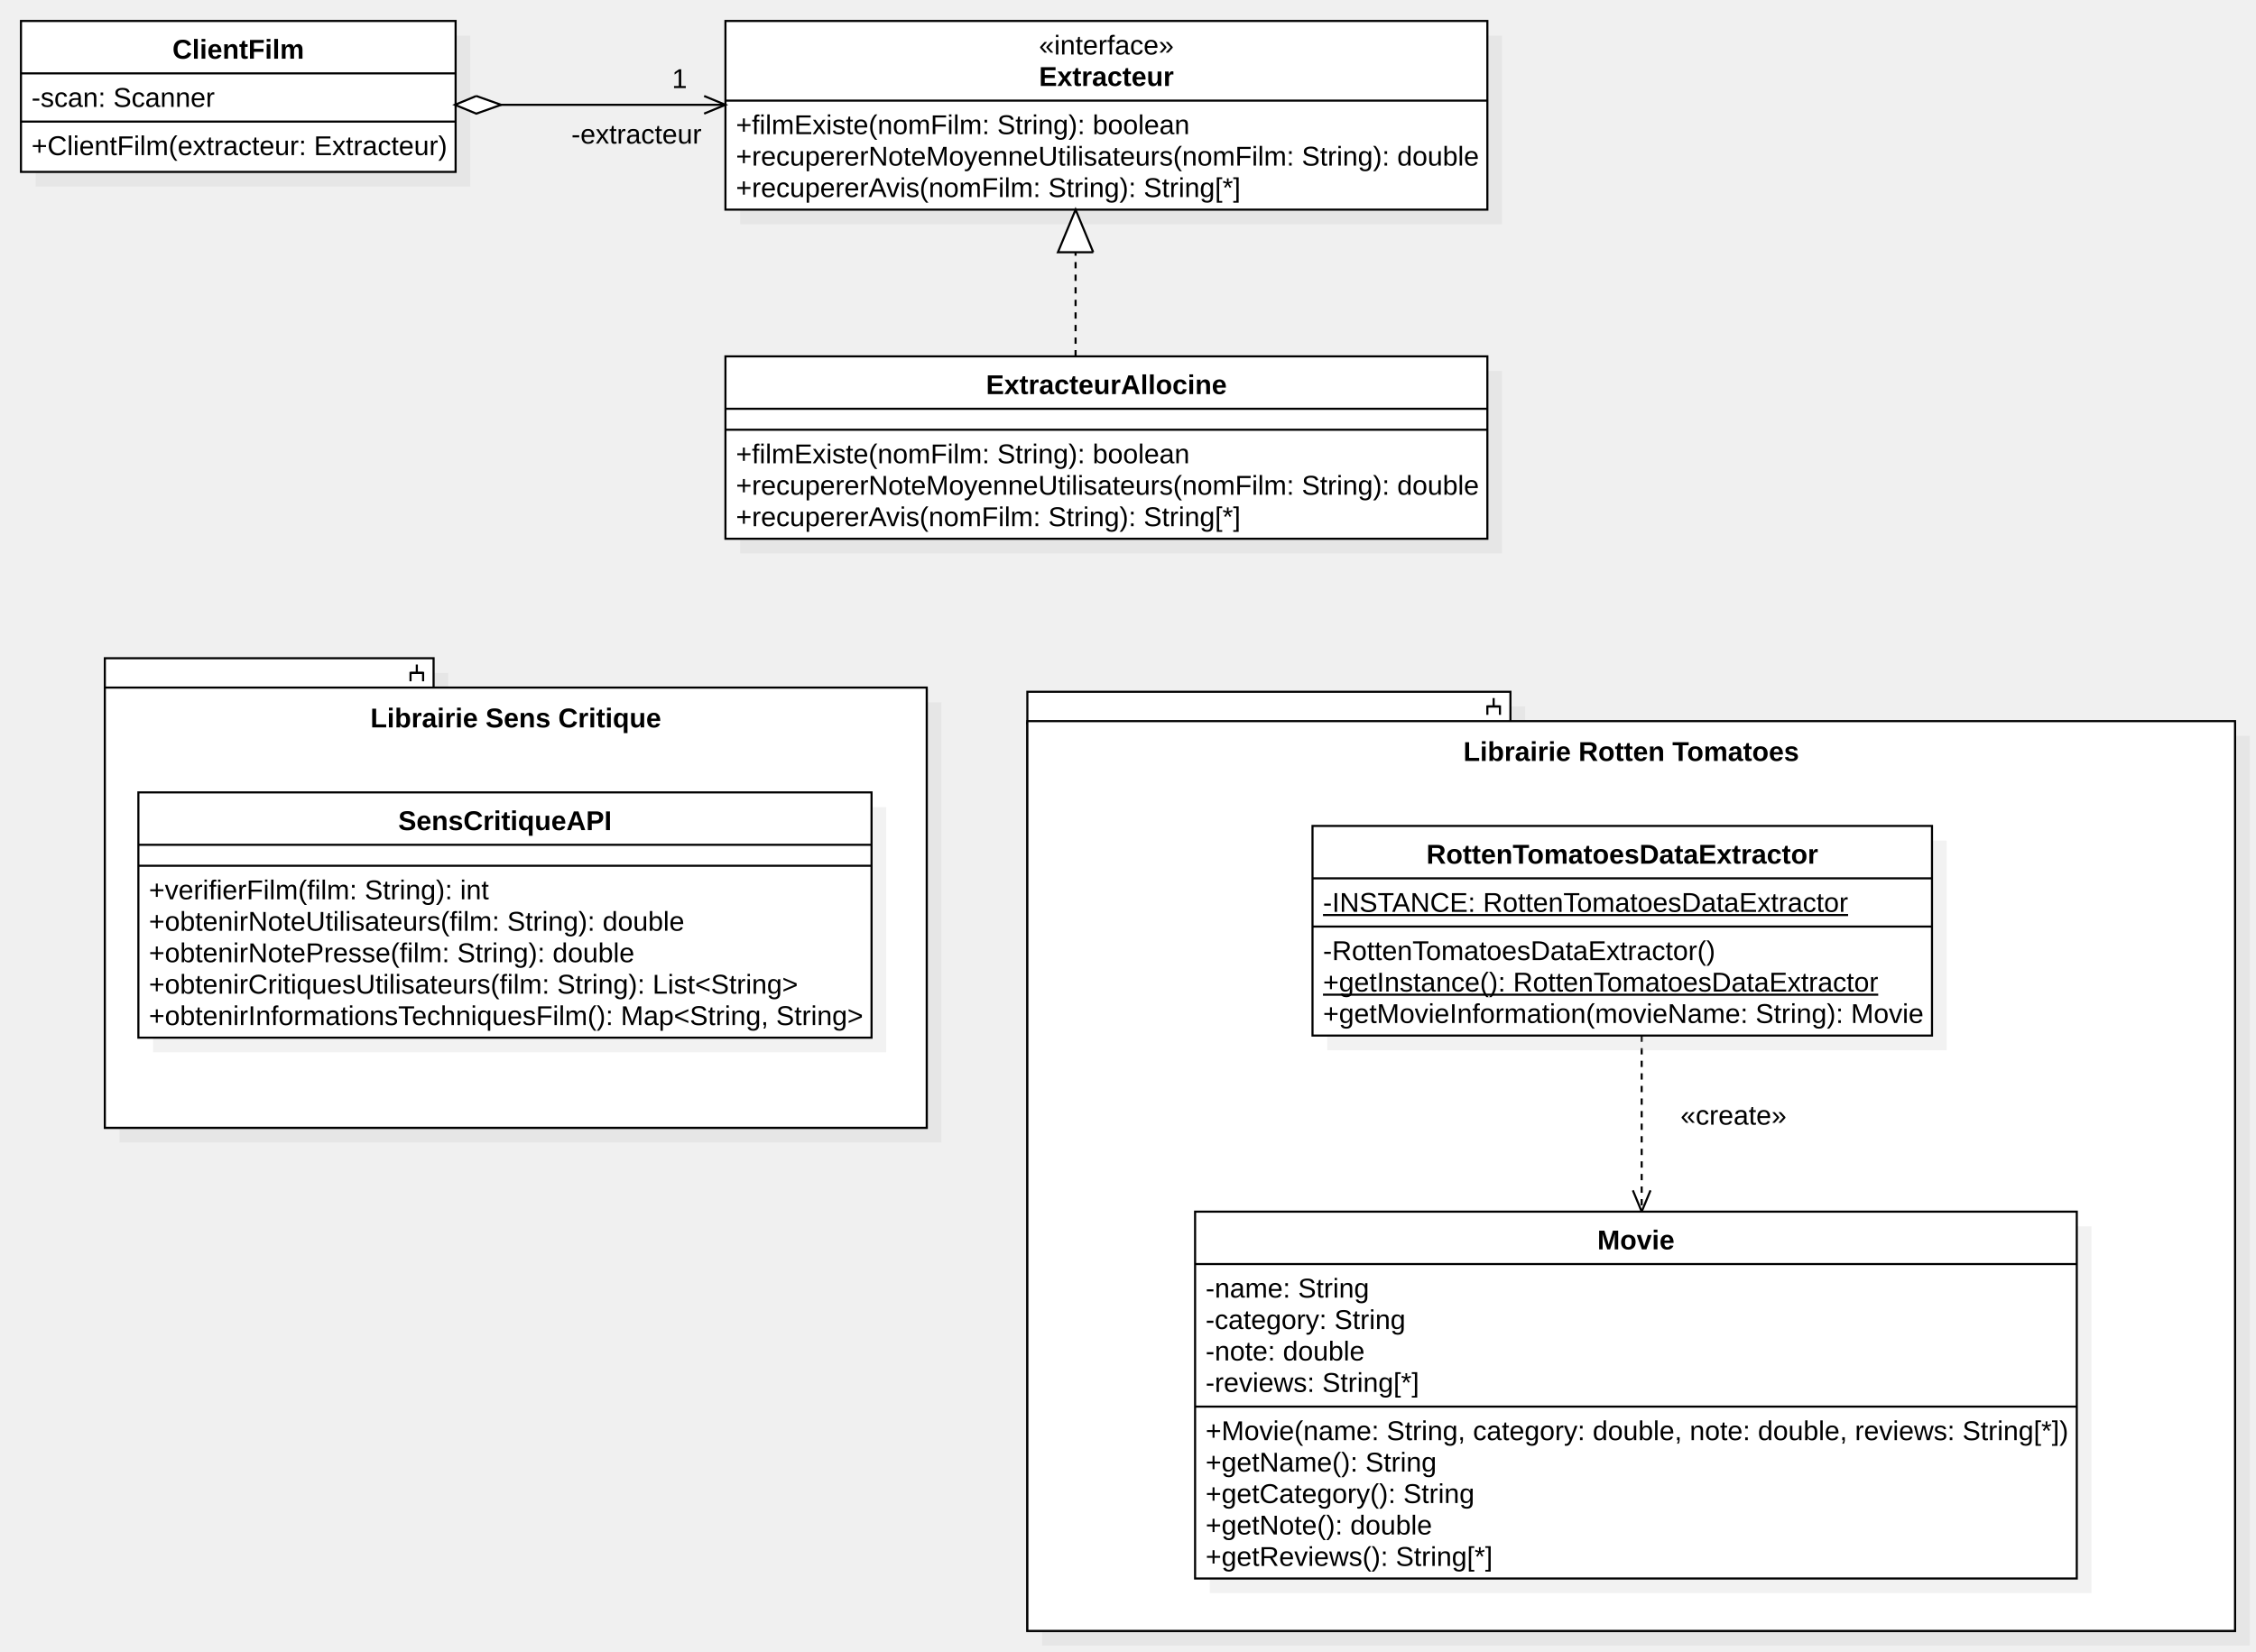
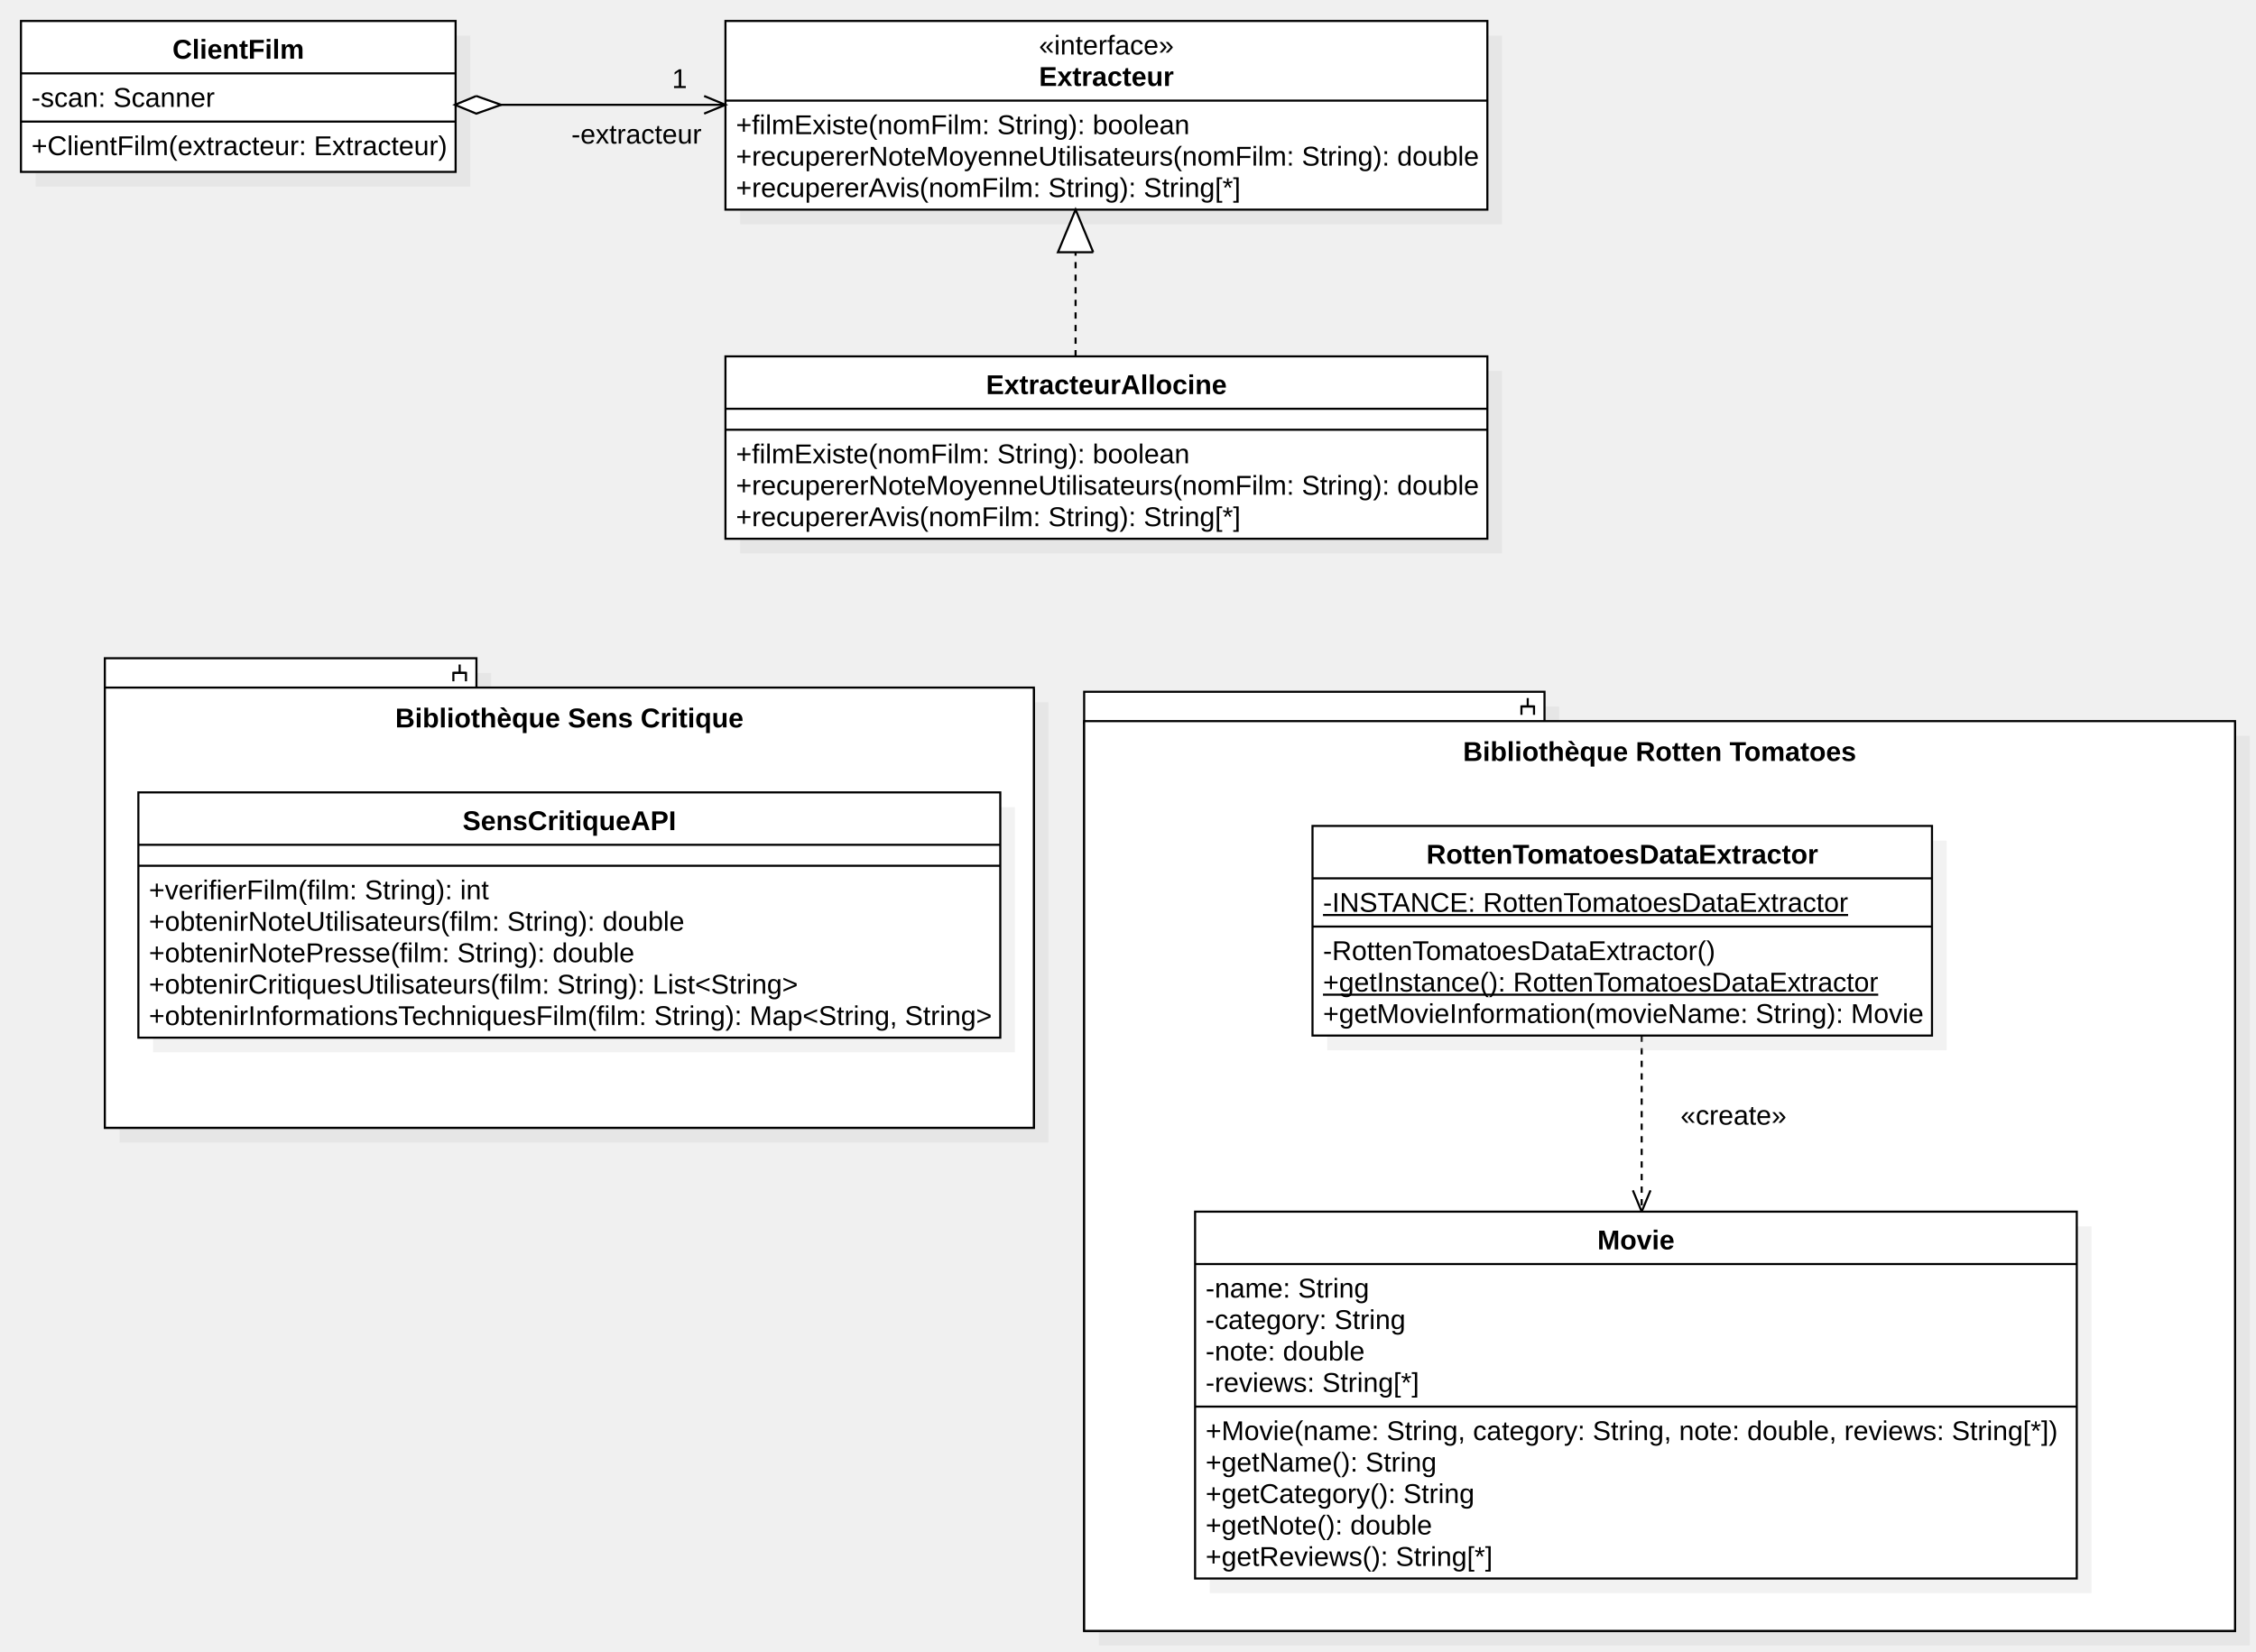
<svg xmlns="http://www.w3.org/2000/svg" version="1.1" width="1076" height="788">
  <defs />
  <g>
    <g transform="translate(-102,-110) scale(1,1)">
      <rect fill="#C0C0C0" stroke="none" x="119" y="127" width="207.301" height="72" opacity="0.2" />
    </g>
    <g transform="translate(-102,-110) scale(1,1)">
      <rect fill="#ffffff" stroke="none" x="112" y="120" width="207.301" height="72" />
    </g>
    <g transform="translate(-102,-110) scale(1,1)">
      <path fill="none" stroke="#000000" d="M 112 120 L 319.301 120 L 319.301 192 L 112 192 L 112 120 Z Z" stroke-miterlimit="10" />
    </g>
    <g transform="translate(-102,-110) scale(1,1)">
      <path fill="none" stroke="#000000" d="M 112 145 L 319.301 145" stroke-miterlimit="10" />
    </g>
    <g transform="translate(-102,-110) scale(1,1)">
      <path fill="none" stroke="#000000" d="M 112 168 L 319.301 168" stroke-miterlimit="10" />
    </g>
    <g transform="translate(-102,-110) scale(1,1)">
      <g>
        <path fill="none" stroke="none" />
        <text fill="#000000" stroke="none" font-family="Arial" font-size="13px" font-style="normal" font-weight="bold" text-decoration="none" x="184.233" y="138">ClientFilm</text>
      </g>
    </g>
    <g transform="translate(-102,-110) scale(1,1)">
      <g>
        <path fill="none" stroke="none" />
        <text fill="#000000" stroke="none" font-family="Arial" font-size="13px" font-style="normal" font-weight="normal" text-decoration="none" x="117" y="161">-scan: Scanner</text>
      </g>
    </g>
    <g transform="translate(-102,-110) scale(1,1)">
      <g>
        <path fill="none" stroke="none" />
        <text fill="#000000" stroke="none" font-family="Arial" font-size="13px" font-style="normal" font-weight="normal" text-decoration="none" x="117" y="184">+ClientFilm(extracteur: Extracteur)</text>
      </g>
    </g>
    <g transform="translate(-102,-110) scale(1,1)">
      <rect fill="#C0C0C0" stroke="none" x="455" y="287" width="363.402" height="87" opacity="0.2" />
    </g>
    <g transform="translate(-102,-110) scale(1,1)">
      <rect fill="#ffffff" stroke="none" x="448" y="280" width="363.402" height="87" />
    </g>
    <g transform="translate(-102,-110) scale(1,1)">
      <path fill="none" stroke="#000000" d="M 448 280 L 811.402 280 L 811.402 367 L 448 367 L 448 280 Z Z" stroke-miterlimit="10" />
    </g>
    <g transform="translate(-102,-110) scale(1,1)">
      <path fill="none" stroke="#000000" d="M 448 305 L 811.402 305" stroke-miterlimit="10" />
    </g>
    <g transform="translate(-102,-110) scale(1,1)">
      <path fill="none" stroke="#000000" d="M 448 315 L 811.402 315" stroke-miterlimit="10" />
    </g>
    <g transform="translate(-102,-110) scale(1,1)">
      <g>
        <path fill="none" stroke="none" />
        <text fill="#000000" stroke="none" font-family="Arial" font-size="13px" font-style="normal" font-weight="bold" text-decoration="none" x="572.264" y="298">ExtracteurAllocine</text>
      </g>
    </g>
    <g transform="translate(-102,-110) scale(1,1)">
      <g>
        <path fill="none" stroke="none" />
        <text fill="#000000" stroke="none" font-family="Arial" font-size="13px" font-style="normal" font-weight="normal" text-decoration="none" x="453" y="331">+filmExiste(nomFilm: String): boolean</text>
      </g>
    </g>
    <g transform="translate(-102,-110) scale(1,1)">
      <g>
        <path fill="none" stroke="none" />
        <text fill="#000000" stroke="none" font-family="Arial" font-size="13px" font-style="normal" font-weight="normal" text-decoration="none" x="453" y="346">+recupererNoteMoyenneUtilisateurs(nomFilm: String): double</text>
      </g>
    </g>
    <g transform="translate(-102,-110) scale(1,1)">
      <g>
        <path fill="none" stroke="none" />
        <text fill="#000000" stroke="none" font-family="Arial" font-size="13px" font-style="normal" font-weight="normal" text-decoration="none" x="453" y="361">+recupererAvis(nomFilm: String): String[*]</text>
      </g>
    </g>
    <g transform="translate(-102,-110) scale(1,1)">
      <rect fill="#C0C0C0" stroke="none" x="455" y="127" width="363.402" height="90" opacity="0.2" />
    </g>
    <g transform="translate(-102,-110) scale(1,1)">
      <rect fill="#ffffff" stroke="none" x="448" y="120" width="363.402" height="90" />
    </g>
    <g transform="translate(-102,-110) scale(1,1)">
      <path fill="none" stroke="#000000" d="M 448 120 L 811.402 120 L 811.402 210 L 448 210 L 448 120 Z Z" stroke-miterlimit="10" />
    </g>
    <g transform="translate(-102,-110) scale(1,1)">
      <path fill="none" stroke="#000000" d="M 448 158 L 811.402 158" stroke-miterlimit="10" />
    </g>
    <g transform="translate(-102,-110) scale(1,1)">
      <g>
        <path fill="none" stroke="none" />
        <text fill="#000000" stroke="none" font-family="Arial" font-size="13px" font-style="normal" font-weight="normal" text-decoration="none" x="597.541" y="136">«interface»</text>
      </g>
    </g>
    <g transform="translate(-102,-110) scale(1,1)">
      <g>
        <path fill="none" stroke="none" />
        <text fill="#000000" stroke="none" font-family="Arial" font-size="13px" font-style="normal" font-weight="bold" text-decoration="none" x="597.547" y="151">Extracteur</text>
      </g>
    </g>
    <g transform="translate(-102,-110) scale(1,1)">
      <g>
        <path fill="none" stroke="none" />
        <text fill="#000000" stroke="none" font-family="Arial" font-size="13px" font-style="normal" font-weight="normal" text-decoration="none" x="453" y="174">+filmExiste(nomFilm: String): boolean</text>
      </g>
    </g>
    <g transform="translate(-102,-110) scale(1,1)">
      <g>
        <path fill="none" stroke="none" />
        <text fill="#000000" stroke="none" font-family="Arial" font-size="13px" font-style="normal" font-weight="normal" text-decoration="none" x="453" y="189">+recupererNoteMoyenneUtilisateurs(nomFilm: String): double</text>
      </g>
    </g>
    <g transform="translate(-102,-110) scale(1,1)">
      <g>
        <path fill="none" stroke="none" />
        <text fill="#000000" stroke="none" font-family="Arial" font-size="13px" font-style="normal" font-weight="normal" text-decoration="none" x="453" y="204">+recupererAvis(nomFilm: String): String[*]</text>
      </g>
    </g>
    <g transform="translate(-102,-110) scale(1,1)">
      <path fill="none" stroke="#000000" d="M 615 280 L 615 210" stroke-miterlimit="10" stroke-dasharray="3" />
    </g>
    <g transform="translate(-102,-110) scale(1,1)">
      <path fill="#FFFFFF" stroke="none" d="M 623.419 230.325 L 615 210 L 606.581 230.325" />
    </g>
    <g transform="translate(-102,-110) scale(1,1)">
      <path fill="none" stroke="#000000" d="M 623.419 230.325 L 615 210 L 606.581 230.325 L 623.419 230.325" stroke-miterlimit="10" />
    </g>
    <g transform="translate(-102,-110) scale(1,1)">
      <path fill="none" stroke="#000000" d="M 448 160 L 319 160" stroke-miterlimit="10" />
    </g>
    <g transform="translate(-102,-110) scale(1,1)">
      <path fill="#FFFFFF" stroke="none" d="M 329.163 155.79 L 319 160 L 329.163 164.21 L 341 160" />
    </g>
    <g transform="translate(-102,-110) scale(1,1)">
      <path fill="none" stroke="#000000" d="M 329.163 155.79 L 319 160 L 329.163 164.21 L 341 160 L 329.163 155.79" stroke-miterlimit="10" />
    </g>
    <g transform="translate(-102,-110) scale(1,1)">
      <path fill="none" stroke="#000000" d="M 437.837 164.21 L 448 160 L 437.837 155.79" stroke-miterlimit="10" />
    </g>
    <g transform="translate(-102,-110) scale(1,1)">
      <g>
        <path fill="none" stroke="none" />
        <text fill="#000000" stroke="none" font-family="Arial" font-size="13px" font-style="normal" font-weight="normal" text-decoration="none" x="374.5" y="178.5">-extracteur</text>
      </g>
    </g>
    <g transform="translate(-102,-110) scale(1,1)">
      <g>
        <path fill="none" stroke="none" />
        <text fill="#000000" stroke="none" font-family="Arial" font-size="13px" font-style="normal" font-weight="normal" text-decoration="none" x="422.5" y="152">1</text>
      </g>
    </g>
    <g transform="translate(-102,-110) scale(1,1)">
-       <rect fill="#C0C0C0" stroke="none" x="159" y="431" width="156.8" height="15" opacity="0.2" />
-     </g>
-     <g transform="translate(-102,-110) scale(1,1)">
-       <rect fill="#C0C0C0" stroke="none" x="159" y="445" width="392" height="210" opacity="0.2" />
-     </g>
-     <g transform="translate(-102,-110) scale(1,1)">
-       <rect fill="#ffffff" stroke="none" x="152" y="439" width="392" height="209" />
-     </g>
-     <g transform="translate(-102,-110) scale(1,1)">
-       <path fill="none" stroke="#000000" d="M 152 439 L 544 439 L 544 648 L 152 648 L 152 439 Z Z" stroke-miterlimit="10" />
-     </g>
-     <g transform="translate(-102,-110) scale(1,1)">
-       <rect fill="#ffffff" stroke="none" x="152" y="424" width="156.8" height="15" />
-     </g>
-     <g transform="translate(-102,-110) scale(1,1)">
-       <path fill="none" stroke="#000000" d="M 152 424 L 308.8 424 L 308.8 439 L 152 439 L 152 424 Z Z" stroke-miterlimit="10" />
-     </g>
-     <g transform="translate(-102,-110) scale(1,1)">
-       <rect fill="#ffffff" stroke="none" x="152" y="438" width="392" height="210" />
-     </g>
-     <g transform="translate(-102,-110) scale(1,1)">
-       <path fill="none" stroke="#000000" d="M 152 438 L 544 438 L 544 648 L 152 648 L 152 438 Z Z" stroke-miterlimit="10" />
-     </g>
-     <g transform="translate(-102,-110) scale(1,1)">
-       <path fill="none" stroke="#000000" d="M 300.8 427 L 300.8 431" stroke-miterlimit="10" />
-     </g>
-     <g transform="translate(-102,-110) scale(1,1)">
-       <path fill="none" stroke="#000000" d="M 297.8 435 L 297.8 431 L 303.8 431" stroke-miterlimit="10" />
-     </g>
-     <g transform="translate(-102,-110) scale(1,1)">
-       <path fill="none" stroke="#000000" d="M 303.8 435 L 303.8 431 L 297.8 431" stroke-miterlimit="10" />
-     </g>
-     <g transform="translate(-102,-110) scale(1,1)">
-       <g>
-         <path fill="none" stroke="none" />
-         <text fill="#000000" stroke="none" font-family="Arial" font-size="13px" font-style="normal" font-weight="bold" text-decoration="none" x="278.649" y="457">Librairie Sens Critique</text>
-       </g>
-     </g>
-     <g transform="translate(-102,-110) scale(1,1)">
-       <rect fill="#C0C0C0" stroke="none" x="599" y="447" width="230.4" height="15" opacity="0.2" />
-     </g>
-     <g transform="translate(-102,-110) scale(1,1)">
-       <rect fill="#C0C0C0" stroke="none" x="599" y="461" width="576" height="434" opacity="0.2" />
-     </g>
-     <g transform="translate(-102,-110) scale(1,1)">
-       <rect fill="#ffffff" stroke="none" x="592" y="455" width="576" height="433" />
-     </g>
-     <g transform="translate(-102,-110) scale(1,1)">
-       <path fill="none" stroke="#000000" d="M 592 455 L 1168 455 L 1168 888 L 592 888 L 592 455 Z Z" stroke-miterlimit="10" />
-     </g>
-     <g transform="translate(-102,-110) scale(1,1)">
-       <rect fill="#ffffff" stroke="none" x="592" y="440" width="230.4" height="15" />
-     </g>
-     <g transform="translate(-102,-110) scale(1,1)">
-       <path fill="none" stroke="#000000" d="M 592 440 L 822.4 440 L 822.4 455 L 592 455 L 592 440 Z Z" stroke-miterlimit="10" />
-     </g>
-     <g transform="translate(-102,-110) scale(1,1)">
-       <rect fill="#ffffff" stroke="none" x="592" y="454" width="576" height="434" />
-     </g>
-     <g transform="translate(-102,-110) scale(1,1)">
-       <path fill="none" stroke="#000000" d="M 592 454 L 1168 454 L 1168 888 L 592 888 L 592 454 Z Z" stroke-miterlimit="10" />
-     </g>
-     <g transform="translate(-102,-110) scale(1,1)">
-       <path fill="none" stroke="#000000" d="M 814.4 443 L 814.4 447" stroke-miterlimit="10" />
-     </g>
-     <g transform="translate(-102,-110) scale(1,1)">
-       <path fill="none" stroke="#000000" d="M 811.4 451 L 811.4 447 L 817.4 447" stroke-miterlimit="10" />
-     </g>
-     <g transform="translate(-102,-110) scale(1,1)">
-       <path fill="none" stroke="#000000" d="M 817.4 451 L 817.4 447 L 811.4 447" stroke-miterlimit="10" />
-     </g>
-     <g transform="translate(-102,-110) scale(1,1)">
-       <g>
-         <path fill="none" stroke="none" />
-         <text fill="#000000" stroke="none" font-family="Arial" font-size="13px" font-style="normal" font-weight="bold" text-decoration="none" x="799.943" y="473">Librairie Rotten Tomatoes</text>
-       </g>
-     </g>
-     <g transform="translate(-102,-110) scale(1,1)">
-       <rect fill="#C0C0C0" stroke="none" x="175" y="495" width="349.685" height="117" opacity="0.2" />
-     </g>
-     <g transform="translate(-102,-110) scale(1,1)">
-       <rect fill="#ffffff" stroke="none" x="168" y="488" width="349.685" height="117" />
-     </g>
-     <g transform="translate(-102,-110) scale(1,1)">
-       <path fill="none" stroke="#000000" d="M 168 488 L 517.685 488 L 517.685 605 L 168 605 L 168 488 Z Z" stroke-miterlimit="10" />
-     </g>
-     <g transform="translate(-102,-110) scale(1,1)">
-       <path fill="none" stroke="#000000" d="M 168 513 L 517.685 513" stroke-miterlimit="10" />
-     </g>
-     <g transform="translate(-102,-110) scale(1,1)">
-       <path fill="none" stroke="#000000" d="M 168 523 L 517.685 523" stroke-miterlimit="10" />
-     </g>
-     <g transform="translate(-102,-110) scale(1,1)">
-       <g>
-         <path fill="none" stroke="none" />
-         <text fill="#000000" stroke="none" font-family="Arial" font-size="13px" font-style="normal" font-weight="bold" text-decoration="none" x="291.915" y="506">SensCritiqueAPI</text>
+       <rect fill="#C0C0C0" stroke="none" x="159" y="431" width="177.237" height="15" opacity="0.2" />
+     </g>
+     <g transform="translate(-102,-110) scale(1,1)">
+       <rect fill="#C0C0C0" stroke="none" x="159" y="445" width="443.091" height="210" opacity="0.2" />
+     </g>
+     <g transform="translate(-102,-110) scale(1,1)">
+       <rect fill="#ffffff" stroke="none" x="152" y="439" width="443.091" height="209" />
+     </g>
+     <g transform="translate(-102,-110) scale(1,1)">
+       <path fill="none" stroke="#000000" d="M 152 439 L 595.091 439 L 595.091 648 L 152 648 L 152 439 Z Z" stroke-miterlimit="10" />
+     </g>
+     <g transform="translate(-102,-110) scale(1,1)">
+       <rect fill="#ffffff" stroke="none" x="152" y="424" width="177.237" height="15" />
+     </g>
+     <g transform="translate(-102,-110) scale(1,1)">
+       <path fill="none" stroke="#000000" d="M 152 424 L 329.237 424 L 329.237 439 L 152 439 L 152 424 Z Z" stroke-miterlimit="10" />
+     </g>
+     <g transform="translate(-102,-110) scale(1,1)">
+       <rect fill="#ffffff" stroke="none" x="152" y="438" width="443.091" height="210" />
+     </g>
+     <g transform="translate(-102,-110) scale(1,1)">
+       <path fill="none" stroke="#000000" d="M 152 438 L 595.091 438 L 595.091 648 L 152 648 L 152 438 Z Z" stroke-miterlimit="10" />
+     </g>
+     <g transform="translate(-102,-110) scale(1,1)">
+       <path fill="none" stroke="#000000" d="M 321.237 427 L 321.237 431" stroke-miterlimit="10" />
+     </g>
+     <g transform="translate(-102,-110) scale(1,1)">
+       <path fill="none" stroke="#000000" d="M 318.237 435 L 318.237 431 L 324.237 431" stroke-miterlimit="10" />
+     </g>
+     <g transform="translate(-102,-110) scale(1,1)">
+       <path fill="none" stroke="#000000" d="M 324.237 435 L 324.237 431 L 318.237 431" stroke-miterlimit="10" />
+     </g>
+     <g transform="translate(-102,-110) scale(1,1)">
+       <g>
+         <path fill="none" stroke="none" />
+         <text fill="#000000" stroke="none" font-family="Arial" font-size="13px" font-style="normal" font-weight="bold" text-decoration="none" x="290.491" y="457">Bibliothèque Sens Critique</text>
+       </g>
+     </g>
+     <g transform="translate(-102,-110) scale(1,1)">
+       <rect fill="#C0C0C0" stroke="none" x="626.091" y="447" width="219.563" height="15" opacity="0.2" />
+     </g>
+     <g transform="translate(-102,-110) scale(1,1)">
+       <rect fill="#C0C0C0" stroke="none" x="626.091" y="461" width="548.909" height="434" opacity="0.2" />
+     </g>
+     <g transform="translate(-102,-110) scale(1,1)">
+       <rect fill="#ffffff" stroke="none" x="619.091" y="455" width="548.909" height="433" />
+     </g>
+     <g transform="translate(-102,-110) scale(1,1)">
+       <path fill="none" stroke="#000000" d="M 619.091 455 L 1168 455 L 1168 888 L 619.091 888 L 619.091 455 Z Z" stroke-miterlimit="10" />
+     </g>
+     <g transform="translate(-102,-110) scale(1,1)">
+       <rect fill="#ffffff" stroke="none" x="619.091" y="440" width="219.563" height="15" />
+     </g>
+     <g transform="translate(-102,-110) scale(1,1)">
+       <path fill="none" stroke="#000000" d="M 619.091 440 L 838.655 440 L 838.655 455 L 619.091 455 L 619.091 440 Z Z" stroke-miterlimit="10" />
+     </g>
+     <g transform="translate(-102,-110) scale(1,1)">
+       <rect fill="#ffffff" stroke="none" x="619.091" y="454" width="548.909" height="434" />
+     </g>
+     <g transform="translate(-102,-110) scale(1,1)">
+       <path fill="none" stroke="#000000" d="M 619.091 454 L 1168 454 L 1168 888 L 619.091 888 L 619.091 454 Z Z" stroke-miterlimit="10" />
+     </g>
+     <g transform="translate(-102,-110) scale(1,1)">
+       <path fill="none" stroke="#000000" d="M 830.655 443 L 830.655 447" stroke-miterlimit="10" />
+     </g>
+     <g transform="translate(-102,-110) scale(1,1)">
+       <path fill="none" stroke="#000000" d="M 827.655 451 L 827.655 447 L 833.655 447" stroke-miterlimit="10" />
+     </g>
+     <g transform="translate(-102,-110) scale(1,1)">
+       <path fill="none" stroke="#000000" d="M 833.655 451 L 833.655 447 L 827.655 447" stroke-miterlimit="10" />
+     </g>
+     <g transform="translate(-102,-110) scale(1,1)">
+       <g>
+         <path fill="none" stroke="none" />
+         <text fill="#000000" stroke="none" font-family="Arial" font-size="13px" font-style="normal" font-weight="bold" text-decoration="none" x="799.788" y="473">Bibliothèque Rotten Tomatoes</text>
+       </g>
+     </g>
+     <g transform="translate(-102,-110) scale(1,1)">
+       <rect fill="#C0C0C0" stroke="none" x="175" y="495" width="411.091" height="117" opacity="0.2" />
+     </g>
+     <g transform="translate(-102,-110) scale(1,1)">
+       <rect fill="#ffffff" stroke="none" x="168" y="488" width="411.091" height="117" />
+     </g>
+     <g transform="translate(-102,-110) scale(1,1)">
+       <path fill="none" stroke="#000000" d="M 168 488 L 579.091 488 L 579.091 605 L 168 605 L 168 488 Z Z" stroke-miterlimit="10" />
+     </g>
+     <g transform="translate(-102,-110) scale(1,1)">
+       <path fill="none" stroke="#000000" d="M 168 513 L 579.091 513" stroke-miterlimit="10" />
+     </g>
+     <g transform="translate(-102,-110) scale(1,1)">
+       <path fill="none" stroke="#000000" d="M 168 523 L 579.091 523" stroke-miterlimit="10" />
+     </g>
+     <g transform="translate(-102,-110) scale(1,1)">
+       <g>
+         <path fill="none" stroke="none" />
+         <text fill="#000000" stroke="none" font-family="Arial" font-size="13px" font-style="normal" font-weight="bold" text-decoration="none" x="322.616" y="506">SensCritiqueAPI</text>
      </g>
    </g>
    <g transform="translate(-102,-110) scale(1,1)">
      <g>
        <path fill="none" stroke="none" />
        <text fill="#000000" stroke="none" font-family="Arial" font-size="13px" font-style="normal" font-weight="normal" text-decoration="none" x="173" y="539">+verifierFilm(film: String): int</text>
      </g>
    </g>
    <g transform="translate(-102,-110) scale(1,1)">
      <g>
        <path fill="none" stroke="none" />
        <text fill="#000000" stroke="none" font-family="Arial" font-size="13px" font-style="normal" font-weight="normal" text-decoration="none" x="173" y="554">+obtenirNoteUtilisateurs(film: String): double</text>
      </g>
    </g>
    <g transform="translate(-102,-110) scale(1,1)">
      <g>
        <path fill="none" stroke="none" />
        <text fill="#000000" stroke="none" font-family="Arial" font-size="13px" font-style="normal" font-weight="normal" text-decoration="none" x="173" y="569">+obtenirNotePresse(film: String): double</text>
      </g>
    </g>
    <g transform="translate(-102,-110) scale(1,1)">
      <g>
        <path fill="none" stroke="none" />
        <text fill="#000000" stroke="none" font-family="Arial" font-size="13px" font-style="normal" font-weight="normal" text-decoration="none" x="173" y="584">+obtenirCritiquesUtilisateurs(film: String): List&lt;String&gt;</text>
      </g>
    </g>
    <g transform="translate(-102,-110) scale(1,1)">
      <g>
        <path fill="none" stroke="none" />
-         <text fill="#000000" stroke="none" font-family="Arial" font-size="13px" font-style="normal" font-weight="normal" text-decoration="none" x="173" y="599">+obtenirInformationsTechniquesFilm(): Map&lt;String, String&gt;</text>
+         <text fill="#000000" stroke="none" font-family="Arial" font-size="13px" font-style="normal" font-weight="normal" text-decoration="none" x="173" y="599">+obtenirInformationsTechniquesFilm(film: String): Map&lt;String, String&gt;</text>
      </g>
    </g>
    <g transform="translate(-102,-110) scale(1,1)">
      <path fill="none" stroke="#000000" d="M 885 604 L 885 688" stroke-miterlimit="10" stroke-dasharray="3" />
    </g>
    <g transform="translate(-102,-110) scale(1,1)">
      <path fill="none" stroke="#000000" d="M 880.79 677.837 L 885 688 L 889.21 677.837" stroke-miterlimit="10" />
    </g>
    <g transform="translate(-102,-110) scale(1,1)">
      <g>
        <path fill="none" stroke="none" />
        <text fill="#000000" stroke="none" font-family="Arial" font-size="13px" font-style="normal" font-weight="normal" text-decoration="none" x="903.5" y="646.5">«create»</text>
      </g>
    </g>
    <g transform="translate(-102,-110) scale(1,1)">
      <rect fill="#C0C0C0" stroke="none" x="735" y="511" width="295.47" height="100" opacity="0.2" />
    </g>
    <g transform="translate(-102,-110) scale(1,1)">
      <rect fill="#ffffff" stroke="none" x="728" y="504" width="295.47" height="100" />
    </g>
    <g transform="translate(-102,-110) scale(1,1)">
      <path fill="none" stroke="#000000" d="M 728 504 L 1023.47 504 L 1023.47 604 L 728 604 L 728 504 Z Z" stroke-miterlimit="10" />
    </g>
    <g transform="translate(-102,-110) scale(1,1)">
      <path fill="none" stroke="#000000" d="M 728 529 L 1023.47 529" stroke-miterlimit="10" />
    </g>
    <g transform="translate(-102,-110) scale(1,1)">
      <path fill="none" stroke="#000000" d="M 728 552 L 1023.47 552" stroke-miterlimit="10" />
    </g>
    <g transform="translate(-102,-110) scale(1,1)">
      <g>
        <path fill="none" stroke="none" />
        <text fill="#000000" stroke="none" font-family="Arial" font-size="13px" font-style="normal" font-weight="bold" text-decoration="none" x="782.31" y="522">RottenTomatoesDataExtractor</text>
      </g>
    </g>
    <g transform="translate(-102,-110) scale(1,1)">
      <g>
        <path fill="none" stroke="none" />
        <text fill="#000000" stroke="none" font-family="Arial" font-size="13px" font-style="normal" font-weight="normal" text-decoration="none" x="733" y="545">-INSTANCE: RottenTomatoesDataExtractor</text>
        <path fill="none" stroke="#000000" d="M 733 546.5 L 983.453 546.5" stroke-miterlimit="10" />
      </g>
    </g>
    <g transform="translate(-102,-110) scale(1,1)">
      <g>
        <path fill="none" stroke="none" />
        <text fill="#000000" stroke="none" font-family="Arial" font-size="13px" font-style="normal" font-weight="normal" text-decoration="none" x="733" y="568">-RottenTomatoesDataExtractor()</text>
      </g>
    </g>
    <g transform="translate(-102,-110) scale(1,1)">
      <g>
        <path fill="none" stroke="none" />
        <text fill="#000000" stroke="none" font-family="Arial" font-size="13px" font-style="normal" font-weight="normal" text-decoration="none" x="733" y="583">+getInstance(): RottenTomatoesDataExtractor</text>
        <path fill="none" stroke="#000000" d="M 733 584.5 L 997.824 584.5" stroke-miterlimit="10" />
      </g>
    </g>
    <g transform="translate(-102,-110) scale(1,1)">
      <g>
        <path fill="none" stroke="none" />
        <text fill="#000000" stroke="none" font-family="Arial" font-size="13px" font-style="normal" font-weight="normal" text-decoration="none" x="733" y="598">+getMovieInformation(movieName: String): Movie</text>
      </g>
    </g>
    <g transform="translate(-102,-110) scale(1,1)">
      <rect fill="#C0C0C0" stroke="none" x="679" y="695" width="420.519" height="175" opacity="0.2" />
    </g>
    <g transform="translate(-102,-110) scale(1,1)">
      <rect fill="#ffffff" stroke="none" x="672" y="688" width="420.519" height="175" />
    </g>
    <g transform="translate(-102,-110) scale(1,1)">
      <path fill="none" stroke="#000000" d="M 672 688 L 1092.519 688 L 1092.519 863 L 672 863 L 672 688 Z Z" stroke-miterlimit="10" />
    </g>
    <g transform="translate(-102,-110) scale(1,1)">
      <path fill="none" stroke="#000000" d="M 672 713 L 1092.519 713" stroke-miterlimit="10" />
    </g>
    <g transform="translate(-102,-110) scale(1,1)">
      <path fill="none" stroke="#000000" d="M 672 781 L 1092.519 781" stroke-miterlimit="10" />
    </g>
    <g transform="translate(-102,-110) scale(1,1)">
      <g>
        <path fill="none" stroke="none" />
        <text fill="#000000" stroke="none" font-family="Arial" font-size="13px" font-style="normal" font-weight="bold" text-decoration="none" x="863.838" y="706">Movie</text>
      </g>
    </g>
    <g transform="translate(-102,-110) scale(1,1)">
      <g>
        <path fill="none" stroke="none" />
        <text fill="#000000" stroke="none" font-family="Arial" font-size="13px" font-style="normal" font-weight="normal" text-decoration="none" x="677" y="729">-name: String</text>
      </g>
    </g>
    <g transform="translate(-102,-110) scale(1,1)">
      <g>
        <path fill="none" stroke="none" />
        <text fill="#000000" stroke="none" font-family="Arial" font-size="13px" font-style="normal" font-weight="normal" text-decoration="none" x="677" y="744">-category: String</text>
      </g>
    </g>
    <g transform="translate(-102,-110) scale(1,1)">
      <g>
        <path fill="none" stroke="none" />
        <text fill="#000000" stroke="none" font-family="Arial" font-size="13px" font-style="normal" font-weight="normal" text-decoration="none" x="677" y="759">-note: double</text>
      </g>
    </g>
    <g transform="translate(-102,-110) scale(1,1)">
      <g>
        <path fill="none" stroke="none" />
        <text fill="#000000" stroke="none" font-family="Arial" font-size="13px" font-style="normal" font-weight="normal" text-decoration="none" x="677" y="774">-reviews: String[*]</text>
      </g>
    </g>
    <g transform="translate(-102,-110) scale(1,1)">
      <g>
        <path fill="none" stroke="none" />
-         <text fill="#000000" stroke="none" font-family="Arial" font-size="13px" font-style="normal" font-weight="normal" text-decoration="none" x="677" y="797">+Movie(name: String, category: double, note: double, reviews: String[*])</text>
+         <text fill="#000000" stroke="none" font-family="Arial" font-size="13px" font-style="normal" font-weight="normal" text-decoration="none" x="677" y="797">+Movie(name: String, category: String, note: double, reviews: String[*])</text>
      </g>
    </g>
    <g transform="translate(-102,-110) scale(1,1)">
      <g>
        <path fill="none" stroke="none" />
        <text fill="#000000" stroke="none" font-family="Arial" font-size="13px" font-style="normal" font-weight="normal" text-decoration="none" x="677" y="812">+getName(): String</text>
      </g>
    </g>
    <g transform="translate(-102,-110) scale(1,1)">
      <g>
        <path fill="none" stroke="none" />
        <text fill="#000000" stroke="none" font-family="Arial" font-size="13px" font-style="normal" font-weight="normal" text-decoration="none" x="677" y="827">+getCategory(): String</text>
      </g>
    </g>
    <g transform="translate(-102,-110) scale(1,1)">
      <g>
        <path fill="none" stroke="none" />
        <text fill="#000000" stroke="none" font-family="Arial" font-size="13px" font-style="normal" font-weight="normal" text-decoration="none" x="677" y="842">+getNote(): double</text>
      </g>
    </g>
    <g transform="translate(-102,-110) scale(1,1)">
      <g>
        <path fill="none" stroke="none" />
        <text fill="#000000" stroke="none" font-family="Arial" font-size="13px" font-style="normal" font-weight="normal" text-decoration="none" x="677" y="857">+getReviews(): String[*]</text>
      </g>
    </g>
  </g>
</svg>
